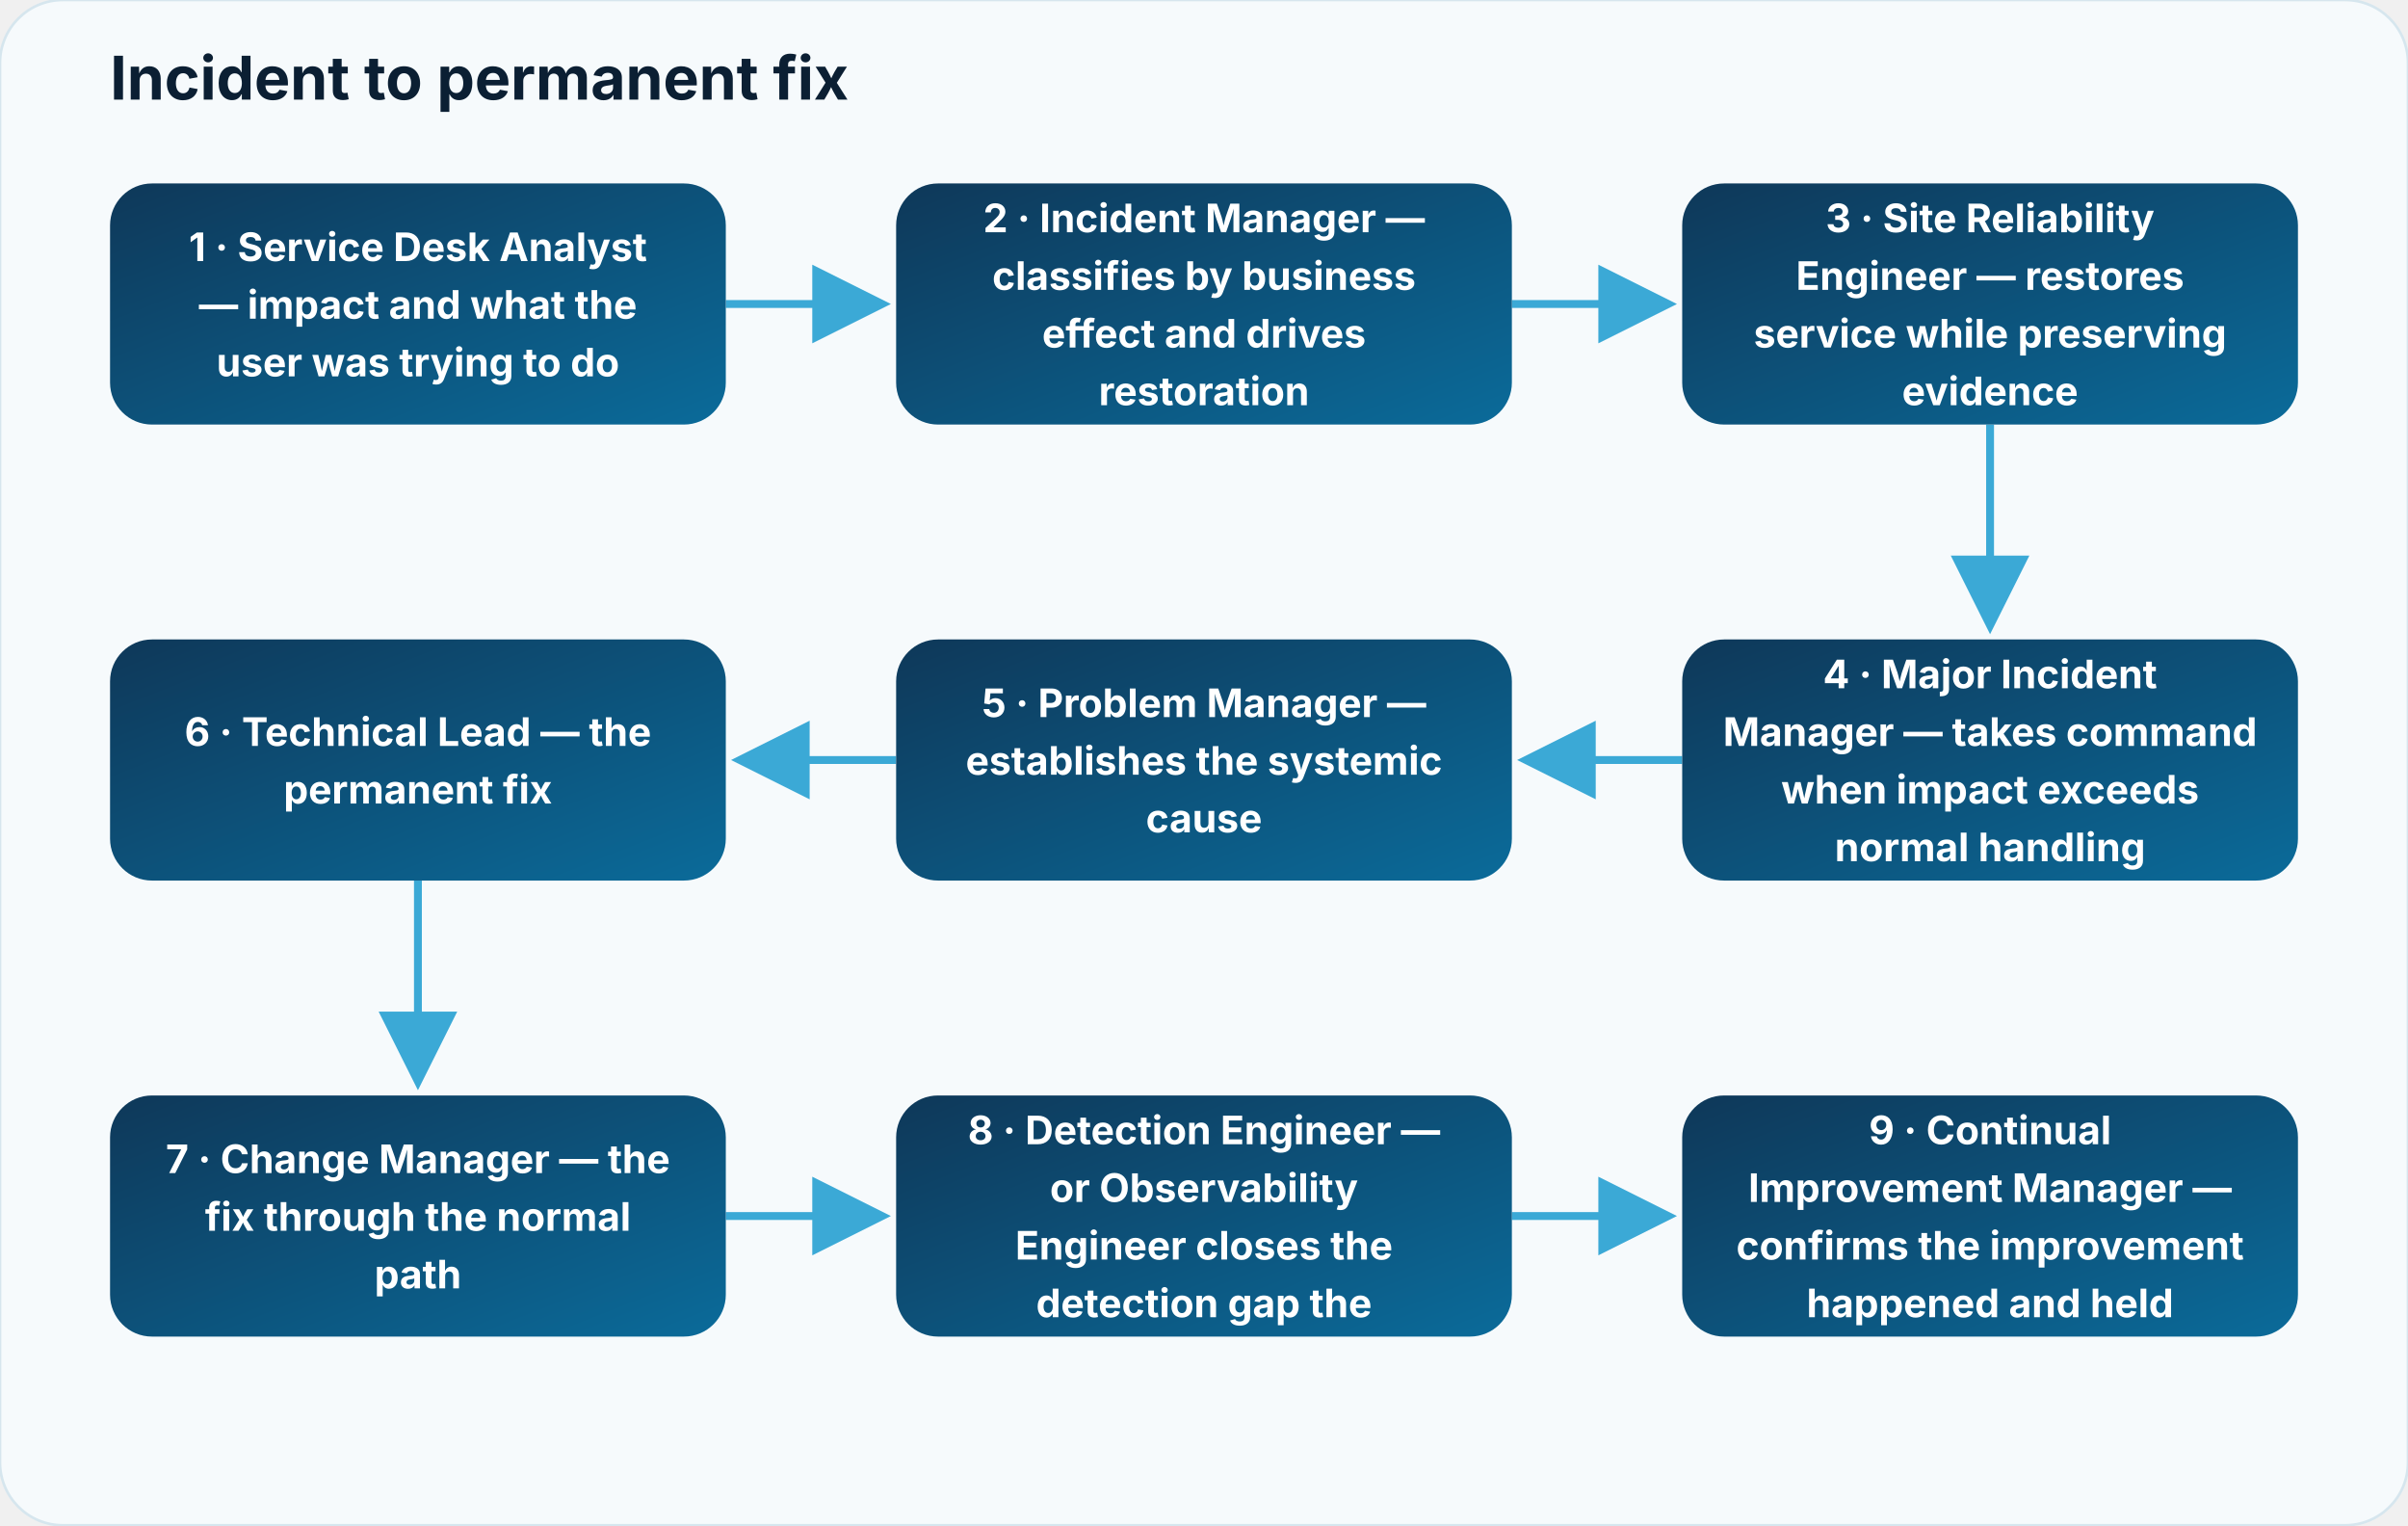
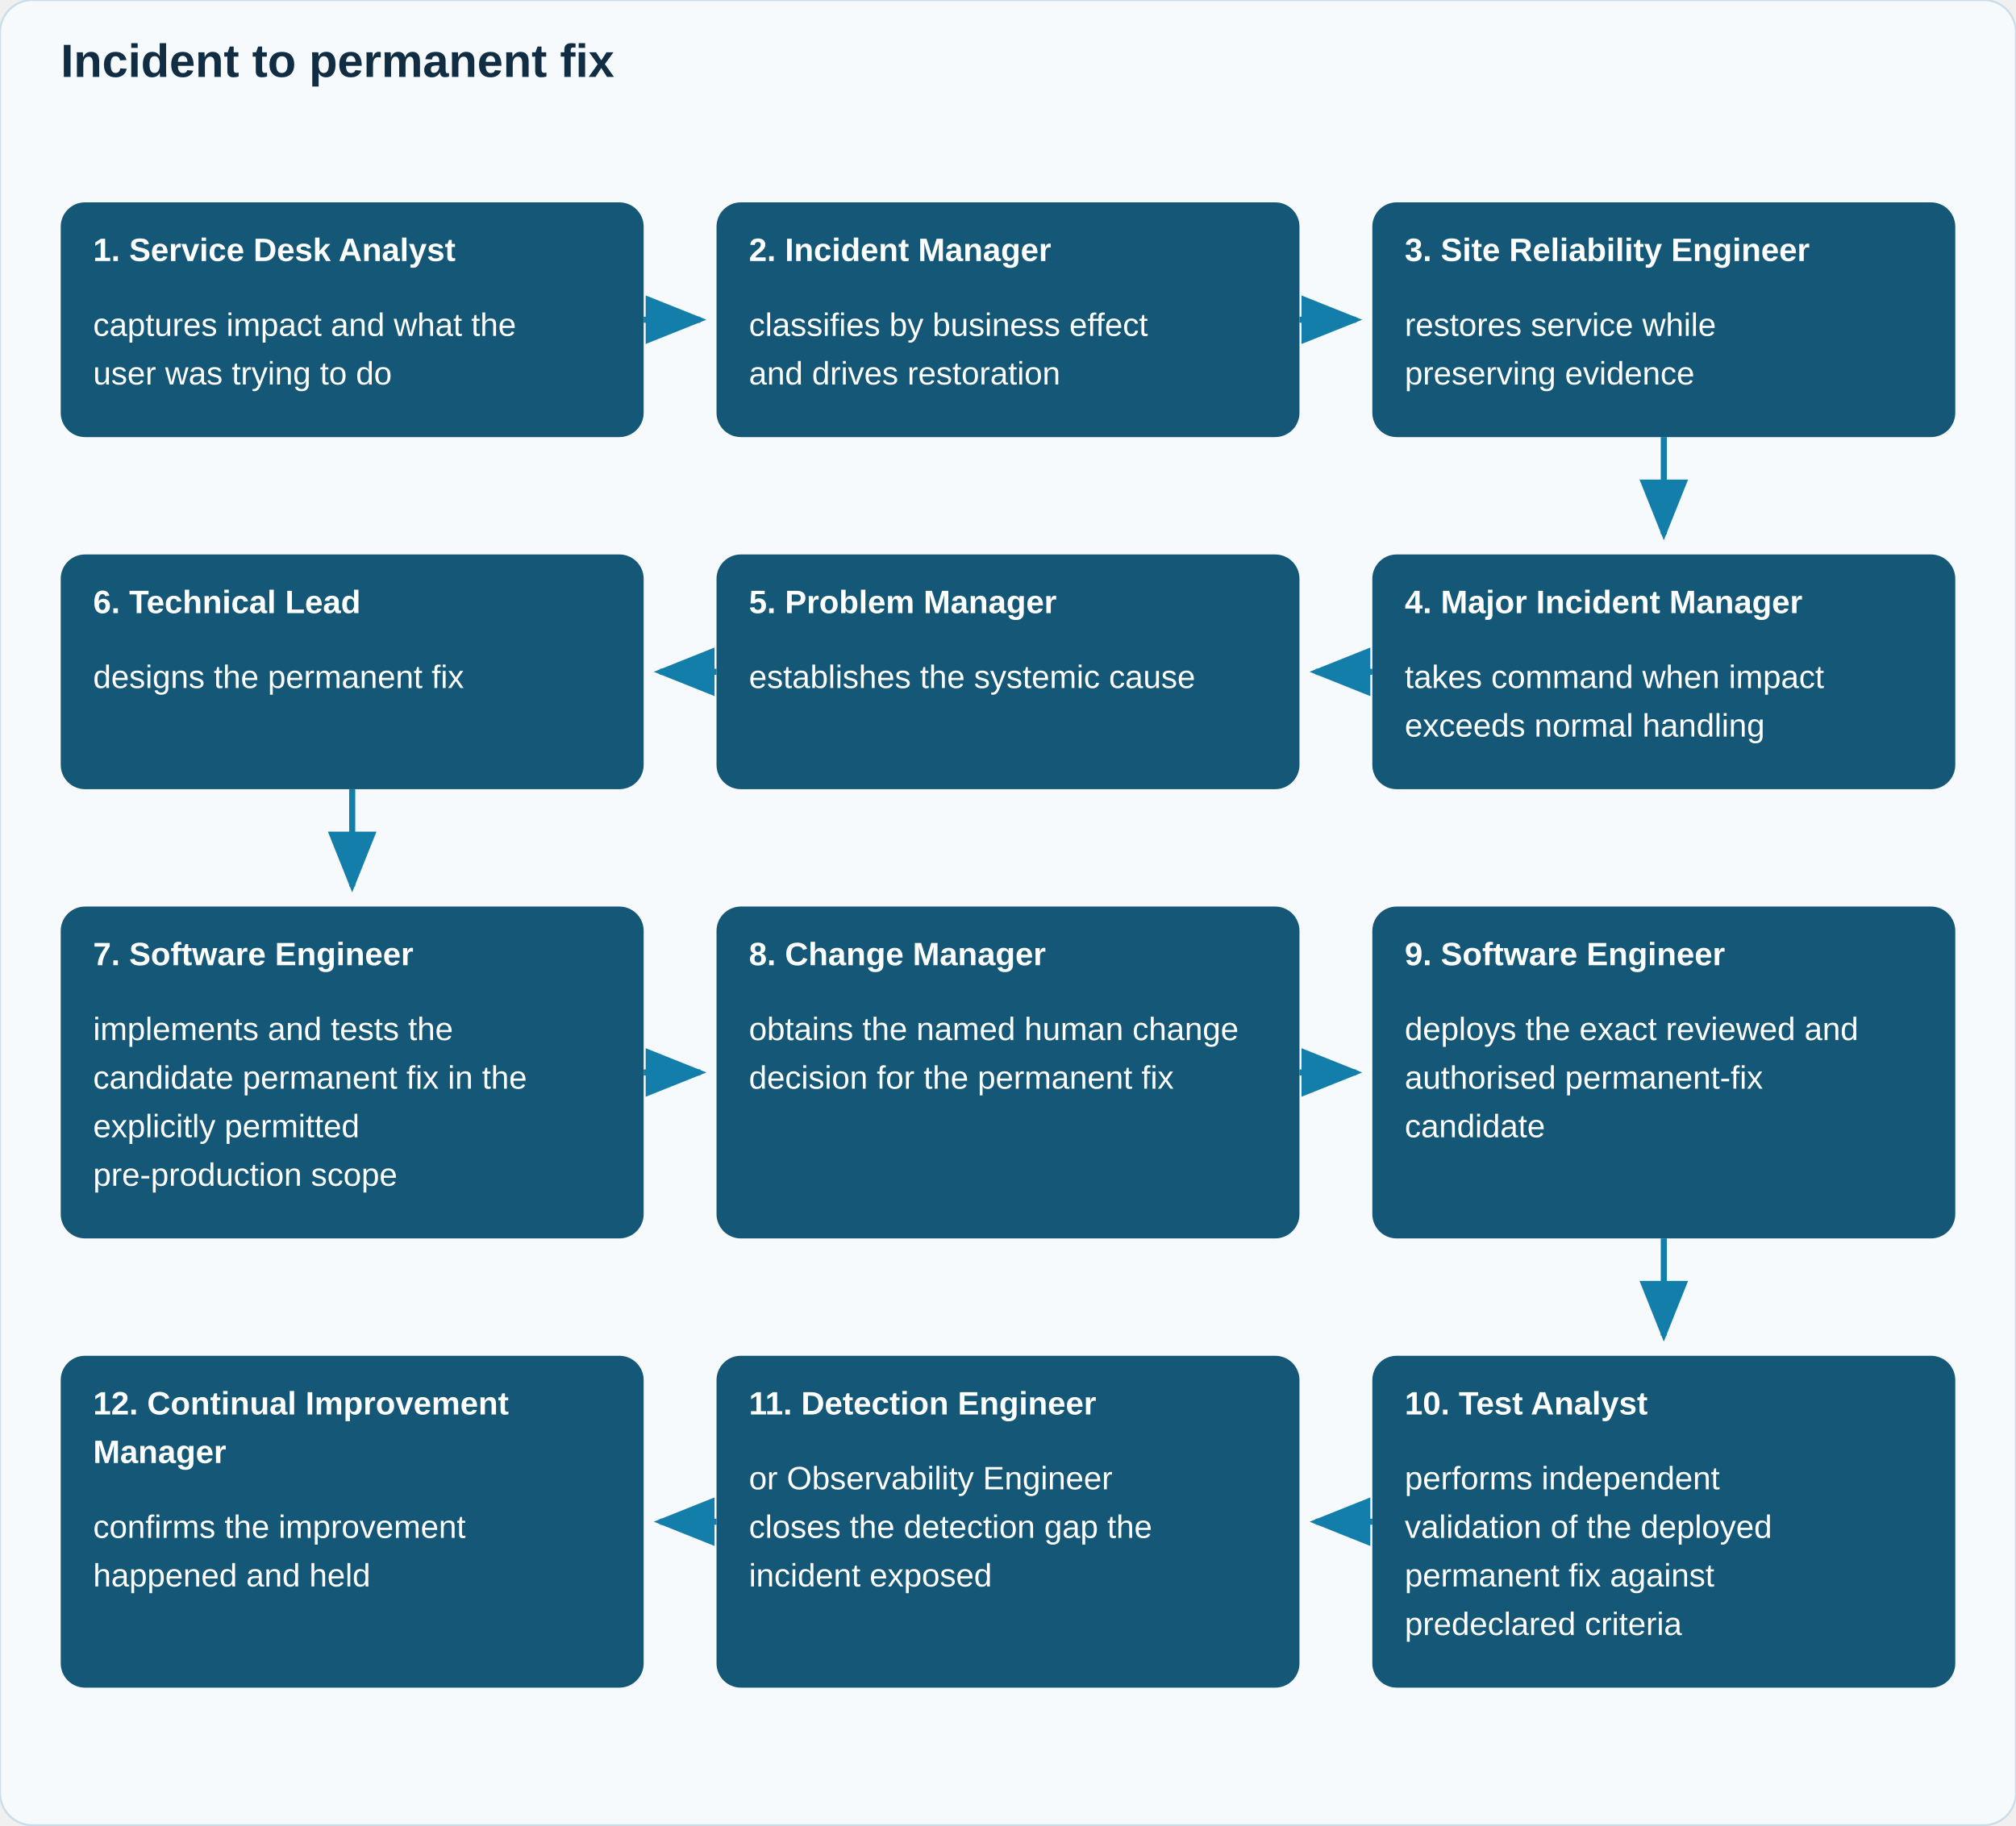
- <svg xmlns="http://www.w3.org/2000/svg" viewBox="0 0 919 582" role="img" aria-labelledby="t d">
+ <svg xmlns="http://www.w3.org/2000/svg" class="ai-inline-diagram-svg" viewBox="0 0 996 902" role="img" aria-labelledby="workflow-incident-to-problem-title workflow-incident-to-problem-description">
  <defs>
-     <linearGradient id="g" x1="0" y1="0" x2="1" y2="1">
-       <stop offset="0" stop-color="#0e3859" />
-       <stop offset="1" stop-color="#0b6b9a" />
-     </linearGradient>
-     <marker id="a" markerWidth="10" markerHeight="10" refX="8" refY="5" orient="auto">
-       <path d="M0,0 L10,5 L0,10 z" fill="#3ba9d6" />
+     <marker id="workflow-incident-to-problem-arrow" markerWidth="10" markerHeight="8" refX="9" refY="4" orient="auto">
+       <path d="M0,0 L10,4 L0,8 z" fill="#147eaa" />
    </marker>
  </defs>
-   <rect width="100%" height="100%" rx="24" fill="#f6fafc" stroke="#d6e6ee" />
-   <text x="42" y="38" font-family="Inter,Arial,sans-serif" font-size="23" font-weight="700" fill="#0b1f33">Incident to permanent fix</text>
-   <path d="M 277 116.0 L 334 116.0" fill="none" stroke="#3ba9d6" stroke-width="3" marker-end="url(#a)" />
-   <path d="M 577 116.0 L 634 116.0" fill="none" stroke="#3ba9d6" stroke-width="3" marker-end="url(#a)" />
-   <path d="M 759.5 162 L 759.5 192 L 759.5 192 L 759.5 236" fill="none" stroke="#3ba9d6" stroke-width="3" marker-end="url(#a)" />
-   <path d="M 642 290.0 L 585 290.0" fill="none" stroke="#3ba9d6" stroke-width="3" marker-end="url(#a)" />
-   <path d="M 342 290.0 L 285 290.0" fill="none" stroke="#3ba9d6" stroke-width="3" marker-end="url(#a)" />
-   <path d="M 159.5 336 L 159.5 366 L 159.5 366 L 159.5 410" fill="none" stroke="#3ba9d6" stroke-width="3" marker-end="url(#a)" />
-   <path d="M 277 464.0 L 334 464.0" fill="none" stroke="#3ba9d6" stroke-width="3" marker-end="url(#a)" />
-   <path d="M 577 464.0 L 634 464.0" fill="none" stroke="#3ba9d6" stroke-width="3" marker-end="url(#a)" />
-   <rect x="42" y="70" width="235" height="92" rx="16" fill="url(#g)" />
-   <text x="159.5" y="94.0" text-anchor="middle" dominant-baseline="middle" font-family="Inter,Arial,sans-serif" font-size="15" font-weight="650" fill="#fff">1 · Service Desk Analyst</text>
-   <text x="159.5" y="116.0" text-anchor="middle" dominant-baseline="middle" font-family="Inter,Arial,sans-serif" font-size="15" font-weight="650" fill="#fff">— impact and what the</text>
-   <text x="159.5" y="138.0" text-anchor="middle" dominant-baseline="middle" font-family="Inter,Arial,sans-serif" font-size="15" font-weight="650" fill="#fff">user was trying to do</text>
-   <rect x="342" y="70" width="235" height="92" rx="16" fill="url(#g)" />
-   <text x="459.5" y="83.0" text-anchor="middle" dominant-baseline="middle" font-family="Inter,Arial,sans-serif" font-size="15" font-weight="650" fill="#fff">2 · Incident Manager —</text>
-   <text x="459.5" y="105.0" text-anchor="middle" dominant-baseline="middle" font-family="Inter,Arial,sans-serif" font-size="15" font-weight="650" fill="#fff">classifies by business</text>
-   <text x="459.5" y="127.0" text-anchor="middle" dominant-baseline="middle" font-family="Inter,Arial,sans-serif" font-size="15" font-weight="650" fill="#fff">effect and drives</text>
-   <text x="459.5" y="149.0" text-anchor="middle" dominant-baseline="middle" font-family="Inter,Arial,sans-serif" font-size="15" font-weight="650" fill="#fff">restoration</text>
-   <rect x="642" y="70" width="235" height="92" rx="16" fill="url(#g)" />
-   <text x="759.5" y="83.0" text-anchor="middle" dominant-baseline="middle" font-family="Inter,Arial,sans-serif" font-size="15" font-weight="650" fill="#fff">3 · Site Reliability</text>
-   <text x="759.5" y="105.0" text-anchor="middle" dominant-baseline="middle" font-family="Inter,Arial,sans-serif" font-size="15" font-weight="650" fill="#fff">Engineer — restores</text>
-   <text x="759.5" y="127.0" text-anchor="middle" dominant-baseline="middle" font-family="Inter,Arial,sans-serif" font-size="15" font-weight="650" fill="#fff">service while preserving</text>
-   <text x="759.5" y="149.0" text-anchor="middle" dominant-baseline="middle" font-family="Inter,Arial,sans-serif" font-size="15" font-weight="650" fill="#fff">evidence</text>
-   <rect x="642" y="244" width="235" height="92" rx="16" fill="url(#g)" />
-   <text x="759.5" y="257.0" text-anchor="middle" dominant-baseline="middle" font-family="Inter,Arial,sans-serif" font-size="15" font-weight="650" fill="#fff">4 · Major Incident</text>
-   <text x="759.5" y="279.0" text-anchor="middle" dominant-baseline="middle" font-family="Inter,Arial,sans-serif" font-size="15" font-weight="650" fill="#fff">Manager — takes command</text>
-   <text x="759.5" y="301.0" text-anchor="middle" dominant-baseline="middle" font-family="Inter,Arial,sans-serif" font-size="15" font-weight="650" fill="#fff">when impact exceeds</text>
-   <text x="759.5" y="323.0" text-anchor="middle" dominant-baseline="middle" font-family="Inter,Arial,sans-serif" font-size="15" font-weight="650" fill="#fff">normal handling</text>
-   <rect x="342" y="244" width="235" height="92" rx="16" fill="url(#g)" />
-   <text x="459.5" y="268.0" text-anchor="middle" dominant-baseline="middle" font-family="Inter,Arial,sans-serif" font-size="15" font-weight="650" fill="#fff">5 · Problem Manager —</text>
-   <text x="459.5" y="290.0" text-anchor="middle" dominant-baseline="middle" font-family="Inter,Arial,sans-serif" font-size="15" font-weight="650" fill="#fff">establishes the systemic</text>
-   <text x="459.5" y="312.0" text-anchor="middle" dominant-baseline="middle" font-family="Inter,Arial,sans-serif" font-size="15" font-weight="650" fill="#fff">cause</text>
-   <rect x="42" y="244" width="235" height="92" rx="16" fill="url(#g)" />
-   <text x="159.5" y="279.0" text-anchor="middle" dominant-baseline="middle" font-family="Inter,Arial,sans-serif" font-size="15" font-weight="650" fill="#fff">6 · Technical Lead — the</text>
-   <text x="159.5" y="301.0" text-anchor="middle" dominant-baseline="middle" font-family="Inter,Arial,sans-serif" font-size="15" font-weight="650" fill="#fff">permanent fix</text>
-   <rect x="42" y="418" width="235" height="92" rx="16" fill="url(#g)" />
-   <text x="159.5" y="442.0" text-anchor="middle" dominant-baseline="middle" font-family="Inter,Arial,sans-serif" font-size="15" font-weight="650" fill="#fff">7 · Change Manager — the</text>
-   <text x="159.5" y="464.0" text-anchor="middle" dominant-baseline="middle" font-family="Inter,Arial,sans-serif" font-size="15" font-weight="650" fill="#fff">fix through the normal</text>
-   <text x="159.5" y="486.0" text-anchor="middle" dominant-baseline="middle" font-family="Inter,Arial,sans-serif" font-size="15" font-weight="650" fill="#fff">path</text>
-   <rect x="342" y="418" width="235" height="92" rx="16" fill="url(#g)" />
-   <text x="459.5" y="431.0" text-anchor="middle" dominant-baseline="middle" font-family="Inter,Arial,sans-serif" font-size="15" font-weight="650" fill="#fff">8 · Detection Engineer —</text>
-   <text x="459.5" y="453.0" text-anchor="middle" dominant-baseline="middle" font-family="Inter,Arial,sans-serif" font-size="15" font-weight="650" fill="#fff">or Observability</text>
-   <text x="459.5" y="475.0" text-anchor="middle" dominant-baseline="middle" font-family="Inter,Arial,sans-serif" font-size="15" font-weight="650" fill="#fff">Engineer closes the</text>
-   <text x="459.5" y="497.0" text-anchor="middle" dominant-baseline="middle" font-family="Inter,Arial,sans-serif" font-size="15" font-weight="650" fill="#fff">detection gap the</text>
-   <rect x="642" y="418" width="235" height="92" rx="16" fill="url(#g)" />
-   <text x="759.5" y="431.0" text-anchor="middle" dominant-baseline="middle" font-family="Inter,Arial,sans-serif" font-size="15" font-weight="650" fill="#fff">9 · Continual</text>
-   <text x="759.5" y="453.0" text-anchor="middle" dominant-baseline="middle" font-family="Inter,Arial,sans-serif" font-size="15" font-weight="650" fill="#fff">Improvement Manager —</text>
-   <text x="759.5" y="475.0" text-anchor="middle" dominant-baseline="middle" font-family="Inter,Arial,sans-serif" font-size="15" font-weight="650" fill="#fff">confirms the improvement</text>
-   <text x="759.5" y="497.0" text-anchor="middle" dominant-baseline="middle" font-family="Inter,Arial,sans-serif" font-size="15" font-weight="650" fill="#fff">happened and held</text>
+   <rect width="100%" height="100%" rx="16" fill="#f6fafc" stroke="#cbdde8" />
+   <text x="30" y="38" font-family="Arial,Helvetica,sans-serif" font-size="23" fill="#102d43" font-weight="700" text-anchor="start">Incident to permanent fix</text>
+   <path d="M318,158 L346,158" fill="none" stroke="#147eaa" stroke-width="3" marker-end="url(#workflow-incident-to-problem-arrow)" />
+   <path d="M642,158 L670,158" fill="none" stroke="#147eaa" stroke-width="3" marker-end="url(#workflow-incident-to-problem-arrow)" />
+   <path d="M822,216 L822,264" fill="none" stroke="#147eaa" stroke-width="3" marker-end="url(#workflow-incident-to-problem-arrow)" />
+   <path d="M678,332 L650,332" fill="none" stroke="#147eaa" stroke-width="3" marker-end="url(#workflow-incident-to-problem-arrow)" />
+   <path d="M354,332 L326,332" fill="none" stroke="#147eaa" stroke-width="3" marker-end="url(#workflow-incident-to-problem-arrow)" />
+   <path d="M174,390 L174,438" fill="none" stroke="#147eaa" stroke-width="3" marker-end="url(#workflow-incident-to-problem-arrow)" />
+   <path d="M318,530 L346,530" fill="none" stroke="#147eaa" stroke-width="3" marker-end="url(#workflow-incident-to-problem-arrow)" />
+   <path d="M642,530 L670,530" fill="none" stroke="#147eaa" stroke-width="3" marker-end="url(#workflow-incident-to-problem-arrow)" />
+   <path d="M822,612 L822,660" fill="none" stroke="#147eaa" stroke-width="3" marker-end="url(#workflow-incident-to-problem-arrow)" />
+   <path d="M678,752 L650,752" fill="none" stroke="#147eaa" stroke-width="3" marker-end="url(#workflow-incident-to-problem-arrow)" />
+   <path d="M354,752 L326,752" fill="none" stroke="#147eaa" stroke-width="3" marker-end="url(#workflow-incident-to-problem-arrow)" />
+   <g data-step="1">
+     <rect x="30" y="100" width="288" height="116" rx="12" fill="#145776" />
+     <text x="46" y="129" font-family="Arial,Helvetica,sans-serif" font-size="16" fill="#ffffff" font-weight="700" text-anchor="start">1. Service Desk Analyst</text>
+     <text x="46" y="166" font-family="Arial,Helvetica,sans-serif" font-size="16" fill="#ffffff" font-weight="400" text-anchor="start">captures impact and what the</text>
+     <text x="46" y="190" font-family="Arial,Helvetica,sans-serif" font-size="16" fill="#ffffff" font-weight="400" text-anchor="start">user was trying to do</text>
+   </g>
+   <g data-step="2">
+     <rect x="354" y="100" width="288" height="116" rx="12" fill="#145776" />
+     <text x="370" y="129" font-family="Arial,Helvetica,sans-serif" font-size="16" fill="#ffffff" font-weight="700" text-anchor="start">2. Incident Manager</text>
+     <text x="370" y="166" font-family="Arial,Helvetica,sans-serif" font-size="16" fill="#ffffff" font-weight="400" text-anchor="start">classifies by business effect</text>
+     <text x="370" y="190" font-family="Arial,Helvetica,sans-serif" font-size="16" fill="#ffffff" font-weight="400" text-anchor="start">and drives restoration</text>
+   </g>
+   <g data-step="3">
+     <rect x="678" y="100" width="288" height="116" rx="12" fill="#145776" />
+     <text x="694" y="129" font-family="Arial,Helvetica,sans-serif" font-size="16" fill="#ffffff" font-weight="700" text-anchor="start">3. Site Reliability Engineer</text>
+     <text x="694" y="166" font-family="Arial,Helvetica,sans-serif" font-size="16" fill="#ffffff" font-weight="400" text-anchor="start">restores service while</text>
+     <text x="694" y="190" font-family="Arial,Helvetica,sans-serif" font-size="16" fill="#ffffff" font-weight="400" text-anchor="start">preserving evidence</text>
+   </g>
+   <g data-step="4">
+     <rect x="678" y="274" width="288" height="116" rx="12" fill="#145776" />
+     <text x="694" y="303" font-family="Arial,Helvetica,sans-serif" font-size="16" fill="#ffffff" font-weight="700" text-anchor="start">4. Major Incident Manager</text>
+     <text x="694" y="340" font-family="Arial,Helvetica,sans-serif" font-size="16" fill="#ffffff" font-weight="400" text-anchor="start">takes command when impact</text>
+     <text x="694" y="364" font-family="Arial,Helvetica,sans-serif" font-size="16" fill="#ffffff" font-weight="400" text-anchor="start">exceeds normal handling</text>
+   </g>
+   <g data-step="5">
+     <rect x="354" y="274" width="288" height="116" rx="12" fill="#145776" />
+     <text x="370" y="303" font-family="Arial,Helvetica,sans-serif" font-size="16" fill="#ffffff" font-weight="700" text-anchor="start">5. Problem Manager</text>
+     <text x="370" y="340" font-family="Arial,Helvetica,sans-serif" font-size="16" fill="#ffffff" font-weight="400" text-anchor="start">establishes the systemic cause</text>
+   </g>
+   <g data-step="6">
+     <rect x="30" y="274" width="288" height="116" rx="12" fill="#145776" />
+     <text x="46" y="303" font-family="Arial,Helvetica,sans-serif" font-size="16" fill="#ffffff" font-weight="700" text-anchor="start">6. Technical Lead</text>
+     <text x="46" y="340" font-family="Arial,Helvetica,sans-serif" font-size="16" fill="#ffffff" font-weight="400" text-anchor="start">designs the permanent fix</text>
+   </g>
+   <g data-step="7">
+     <rect x="30" y="448" width="288" height="164" rx="12" fill="#145776" />
+     <text x="46" y="477" font-family="Arial,Helvetica,sans-serif" font-size="16" fill="#ffffff" font-weight="700" text-anchor="start">7. Software Engineer</text>
+     <text x="46" y="514" font-family="Arial,Helvetica,sans-serif" font-size="16" fill="#ffffff" font-weight="400" text-anchor="start">implements and tests the</text>
+     <text x="46" y="538" font-family="Arial,Helvetica,sans-serif" font-size="16" fill="#ffffff" font-weight="400" text-anchor="start">candidate permanent fix in the</text>
+     <text x="46" y="562" font-family="Arial,Helvetica,sans-serif" font-size="16" fill="#ffffff" font-weight="400" text-anchor="start">explicitly permitted</text>
+     <text x="46" y="586" font-family="Arial,Helvetica,sans-serif" font-size="16" fill="#ffffff" font-weight="400" text-anchor="start">pre-production scope</text>
+   </g>
+   <g data-step="8">
+     <rect x="354" y="448" width="288" height="164" rx="12" fill="#145776" />
+     <text x="370" y="477" font-family="Arial,Helvetica,sans-serif" font-size="16" fill="#ffffff" font-weight="700" text-anchor="start">8. Change Manager</text>
+     <text x="370" y="514" font-family="Arial,Helvetica,sans-serif" font-size="16" fill="#ffffff" font-weight="400" text-anchor="start">obtains the named human change</text>
+     <text x="370" y="538" font-family="Arial,Helvetica,sans-serif" font-size="16" fill="#ffffff" font-weight="400" text-anchor="start">decision for the permanent fix</text>
+   </g>
+   <g data-step="9">
+     <rect x="678" y="448" width="288" height="164" rx="12" fill="#145776" />
+     <text x="694" y="477" font-family="Arial,Helvetica,sans-serif" font-size="16" fill="#ffffff" font-weight="700" text-anchor="start">9. Software Engineer</text>
+     <text x="694" y="514" font-family="Arial,Helvetica,sans-serif" font-size="16" fill="#ffffff" font-weight="400" text-anchor="start">deploys the exact reviewed and</text>
+     <text x="694" y="538" font-family="Arial,Helvetica,sans-serif" font-size="16" fill="#ffffff" font-weight="400" text-anchor="start">authorised permanent-fix</text>
+     <text x="694" y="562" font-family="Arial,Helvetica,sans-serif" font-size="16" fill="#ffffff" font-weight="400" text-anchor="start">candidate</text>
+   </g>
+   <g data-step="10">
+     <rect x="678" y="670" width="288" height="164" rx="12" fill="#145776" />
+     <text x="694" y="699" font-family="Arial,Helvetica,sans-serif" font-size="16" fill="#ffffff" font-weight="700" text-anchor="start">10. Test Analyst</text>
+     <text x="694" y="736" font-family="Arial,Helvetica,sans-serif" font-size="16" fill="#ffffff" font-weight="400" text-anchor="start">performs independent</text>
+     <text x="694" y="760" font-family="Arial,Helvetica,sans-serif" font-size="16" fill="#ffffff" font-weight="400" text-anchor="start">validation of the deployed</text>
+     <text x="694" y="784" font-family="Arial,Helvetica,sans-serif" font-size="16" fill="#ffffff" font-weight="400" text-anchor="start">permanent fix against</text>
+     <text x="694" y="808" font-family="Arial,Helvetica,sans-serif" font-size="16" fill="#ffffff" font-weight="400" text-anchor="start">predeclared criteria</text>
+   </g>
+   <g data-step="11">
+     <rect x="354" y="670" width="288" height="164" rx="12" fill="#145776" />
+     <text x="370" y="699" font-family="Arial,Helvetica,sans-serif" font-size="16" fill="#ffffff" font-weight="700" text-anchor="start">11. Detection Engineer</text>
+     <text x="370" y="736" font-family="Arial,Helvetica,sans-serif" font-size="16" fill="#ffffff" font-weight="400" text-anchor="start">or Observability Engineer</text>
+     <text x="370" y="760" font-family="Arial,Helvetica,sans-serif" font-size="16" fill="#ffffff" font-weight="400" text-anchor="start">closes the detection gap the</text>
+     <text x="370" y="784" font-family="Arial,Helvetica,sans-serif" font-size="16" fill="#ffffff" font-weight="400" text-anchor="start">incident exposed</text>
+   </g>
+   <g data-step="12">
+     <rect x="30" y="670" width="288" height="164" rx="12" fill="#145776" />
+     <text x="46" y="699" font-family="Arial,Helvetica,sans-serif" font-size="16" fill="#ffffff" font-weight="700" text-anchor="start">12. Continual Improvement</text>
+     <text x="46" y="723" font-family="Arial,Helvetica,sans-serif" font-size="16" fill="#ffffff" font-weight="700" text-anchor="start">Manager</text>
+     <text x="46" y="760" font-family="Arial,Helvetica,sans-serif" font-size="16" fill="#ffffff" font-weight="400" text-anchor="start">confirms the improvement</text>
+     <text x="46" y="784" font-family="Arial,Helvetica,sans-serif" font-size="16" fill="#ffffff" font-weight="400" text-anchor="start">happened and held</text>
+   </g>
</svg>
